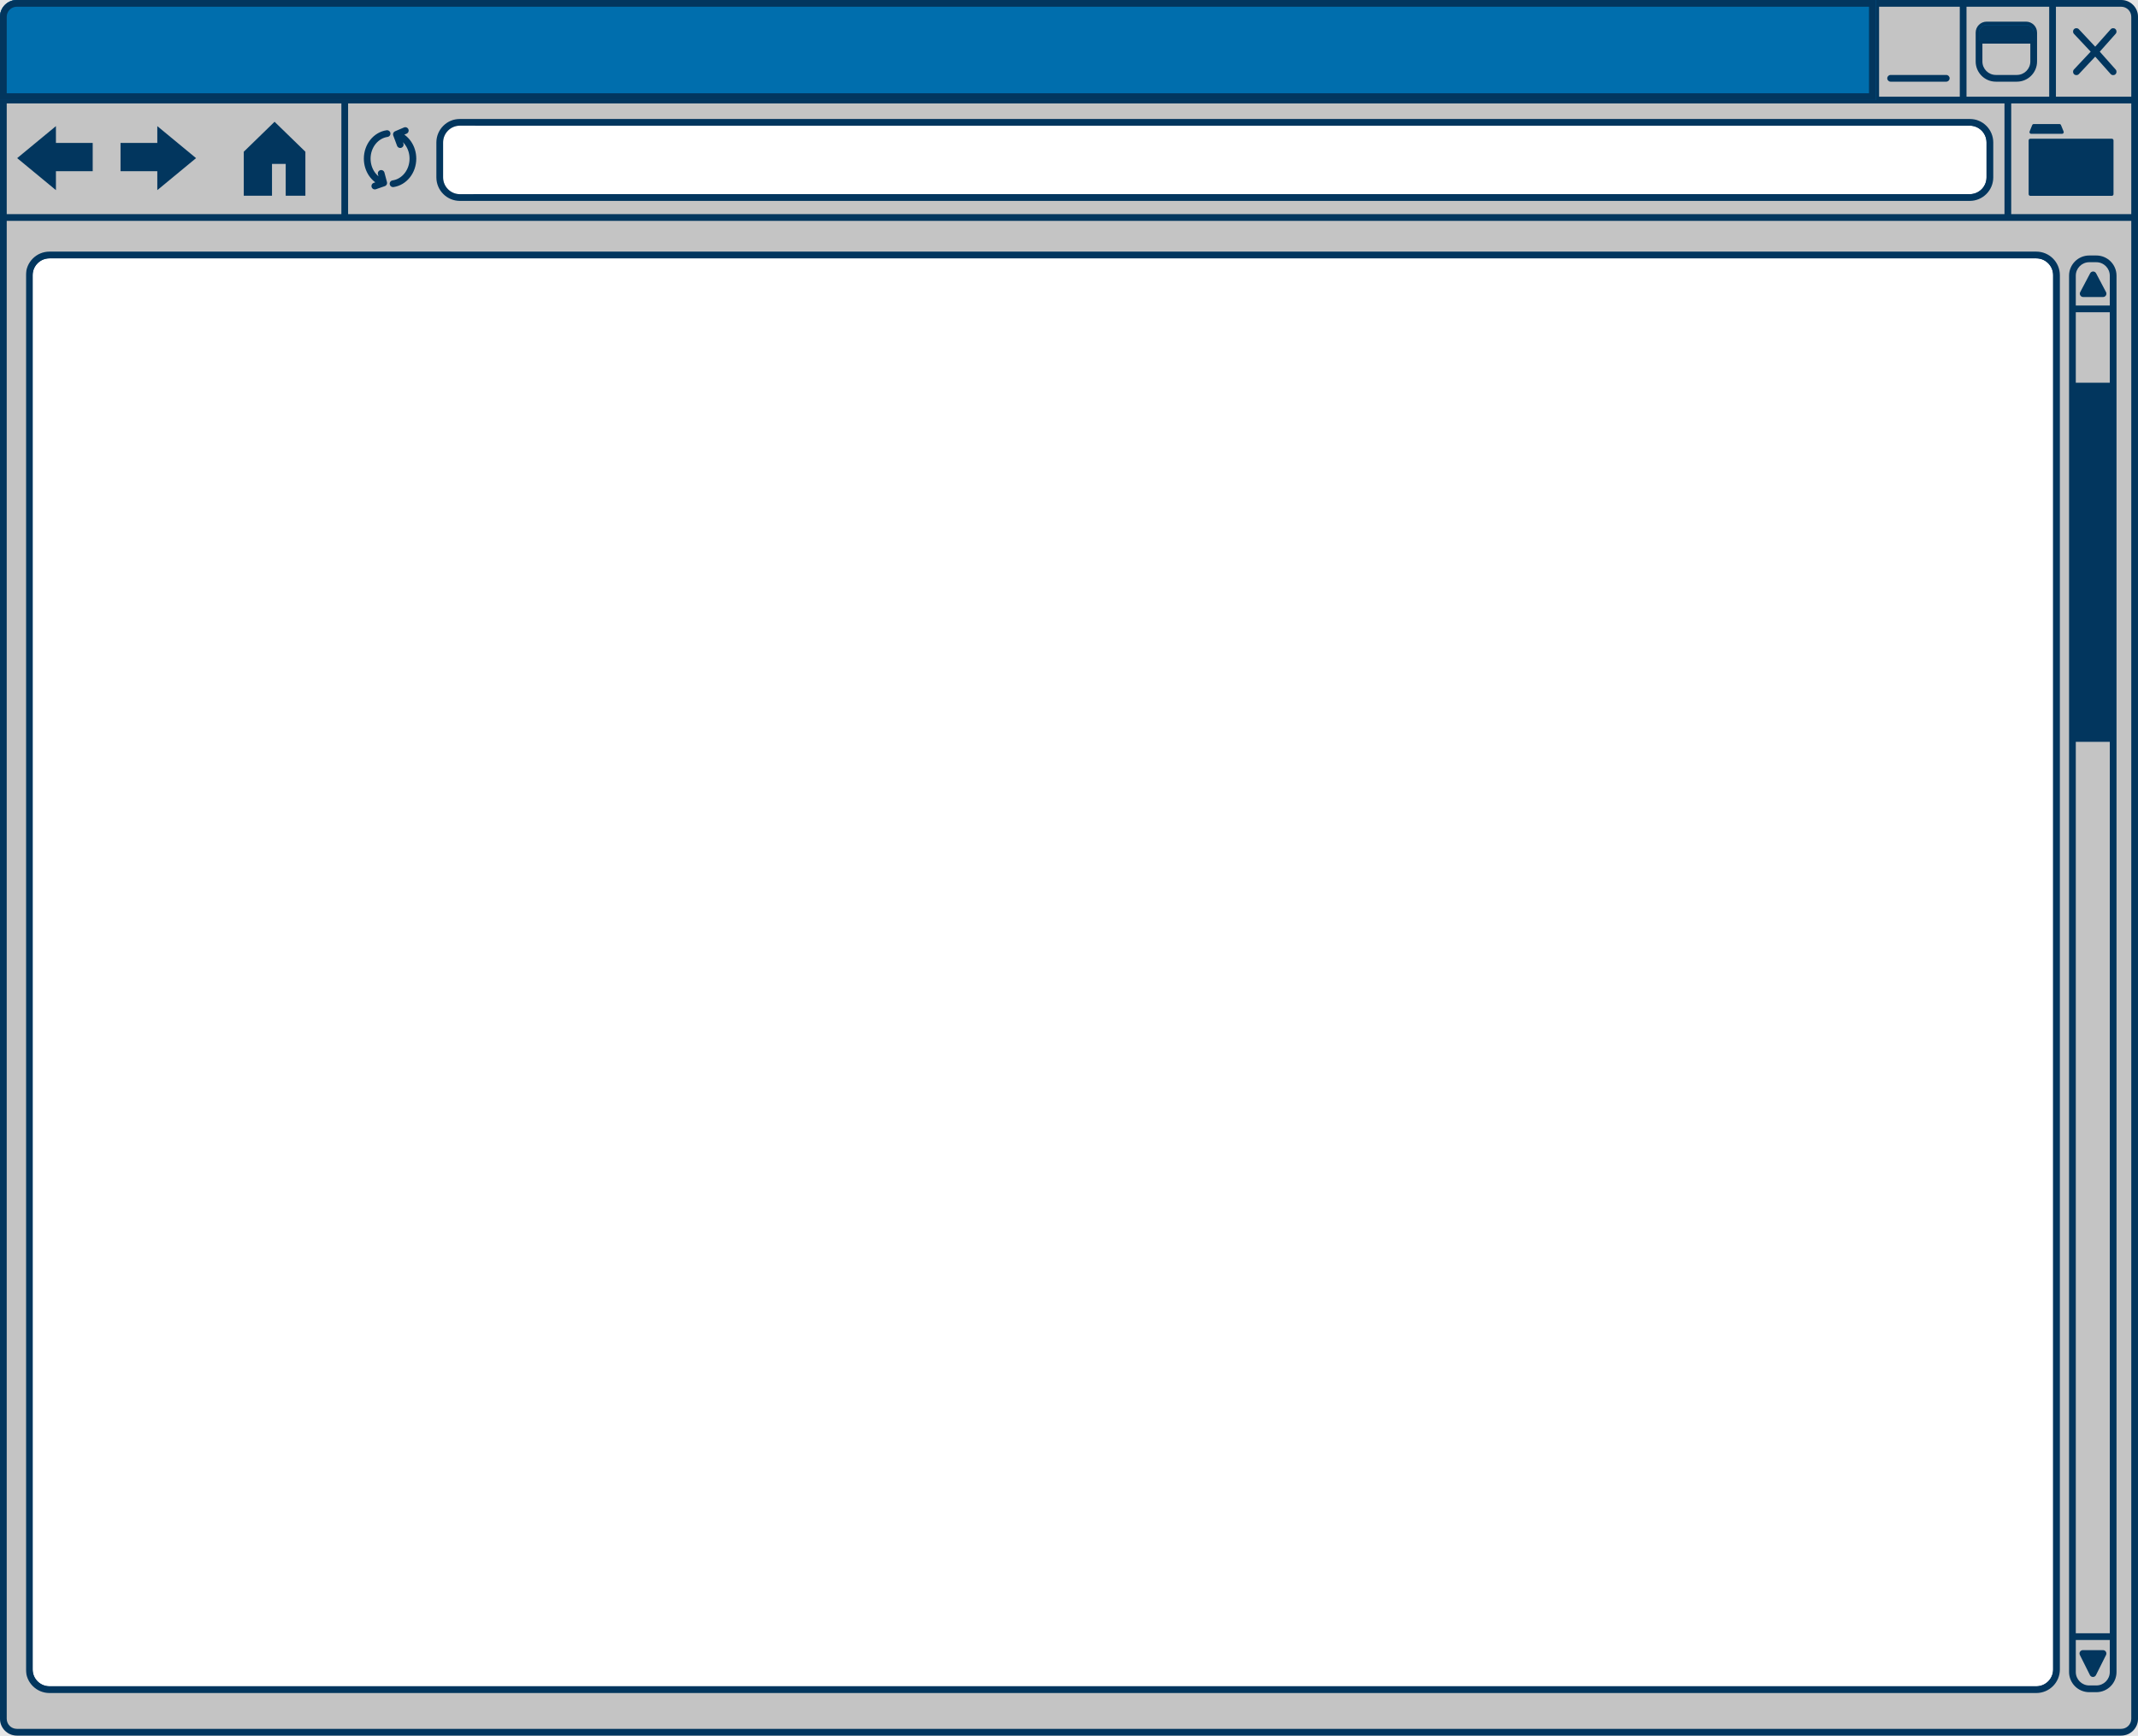
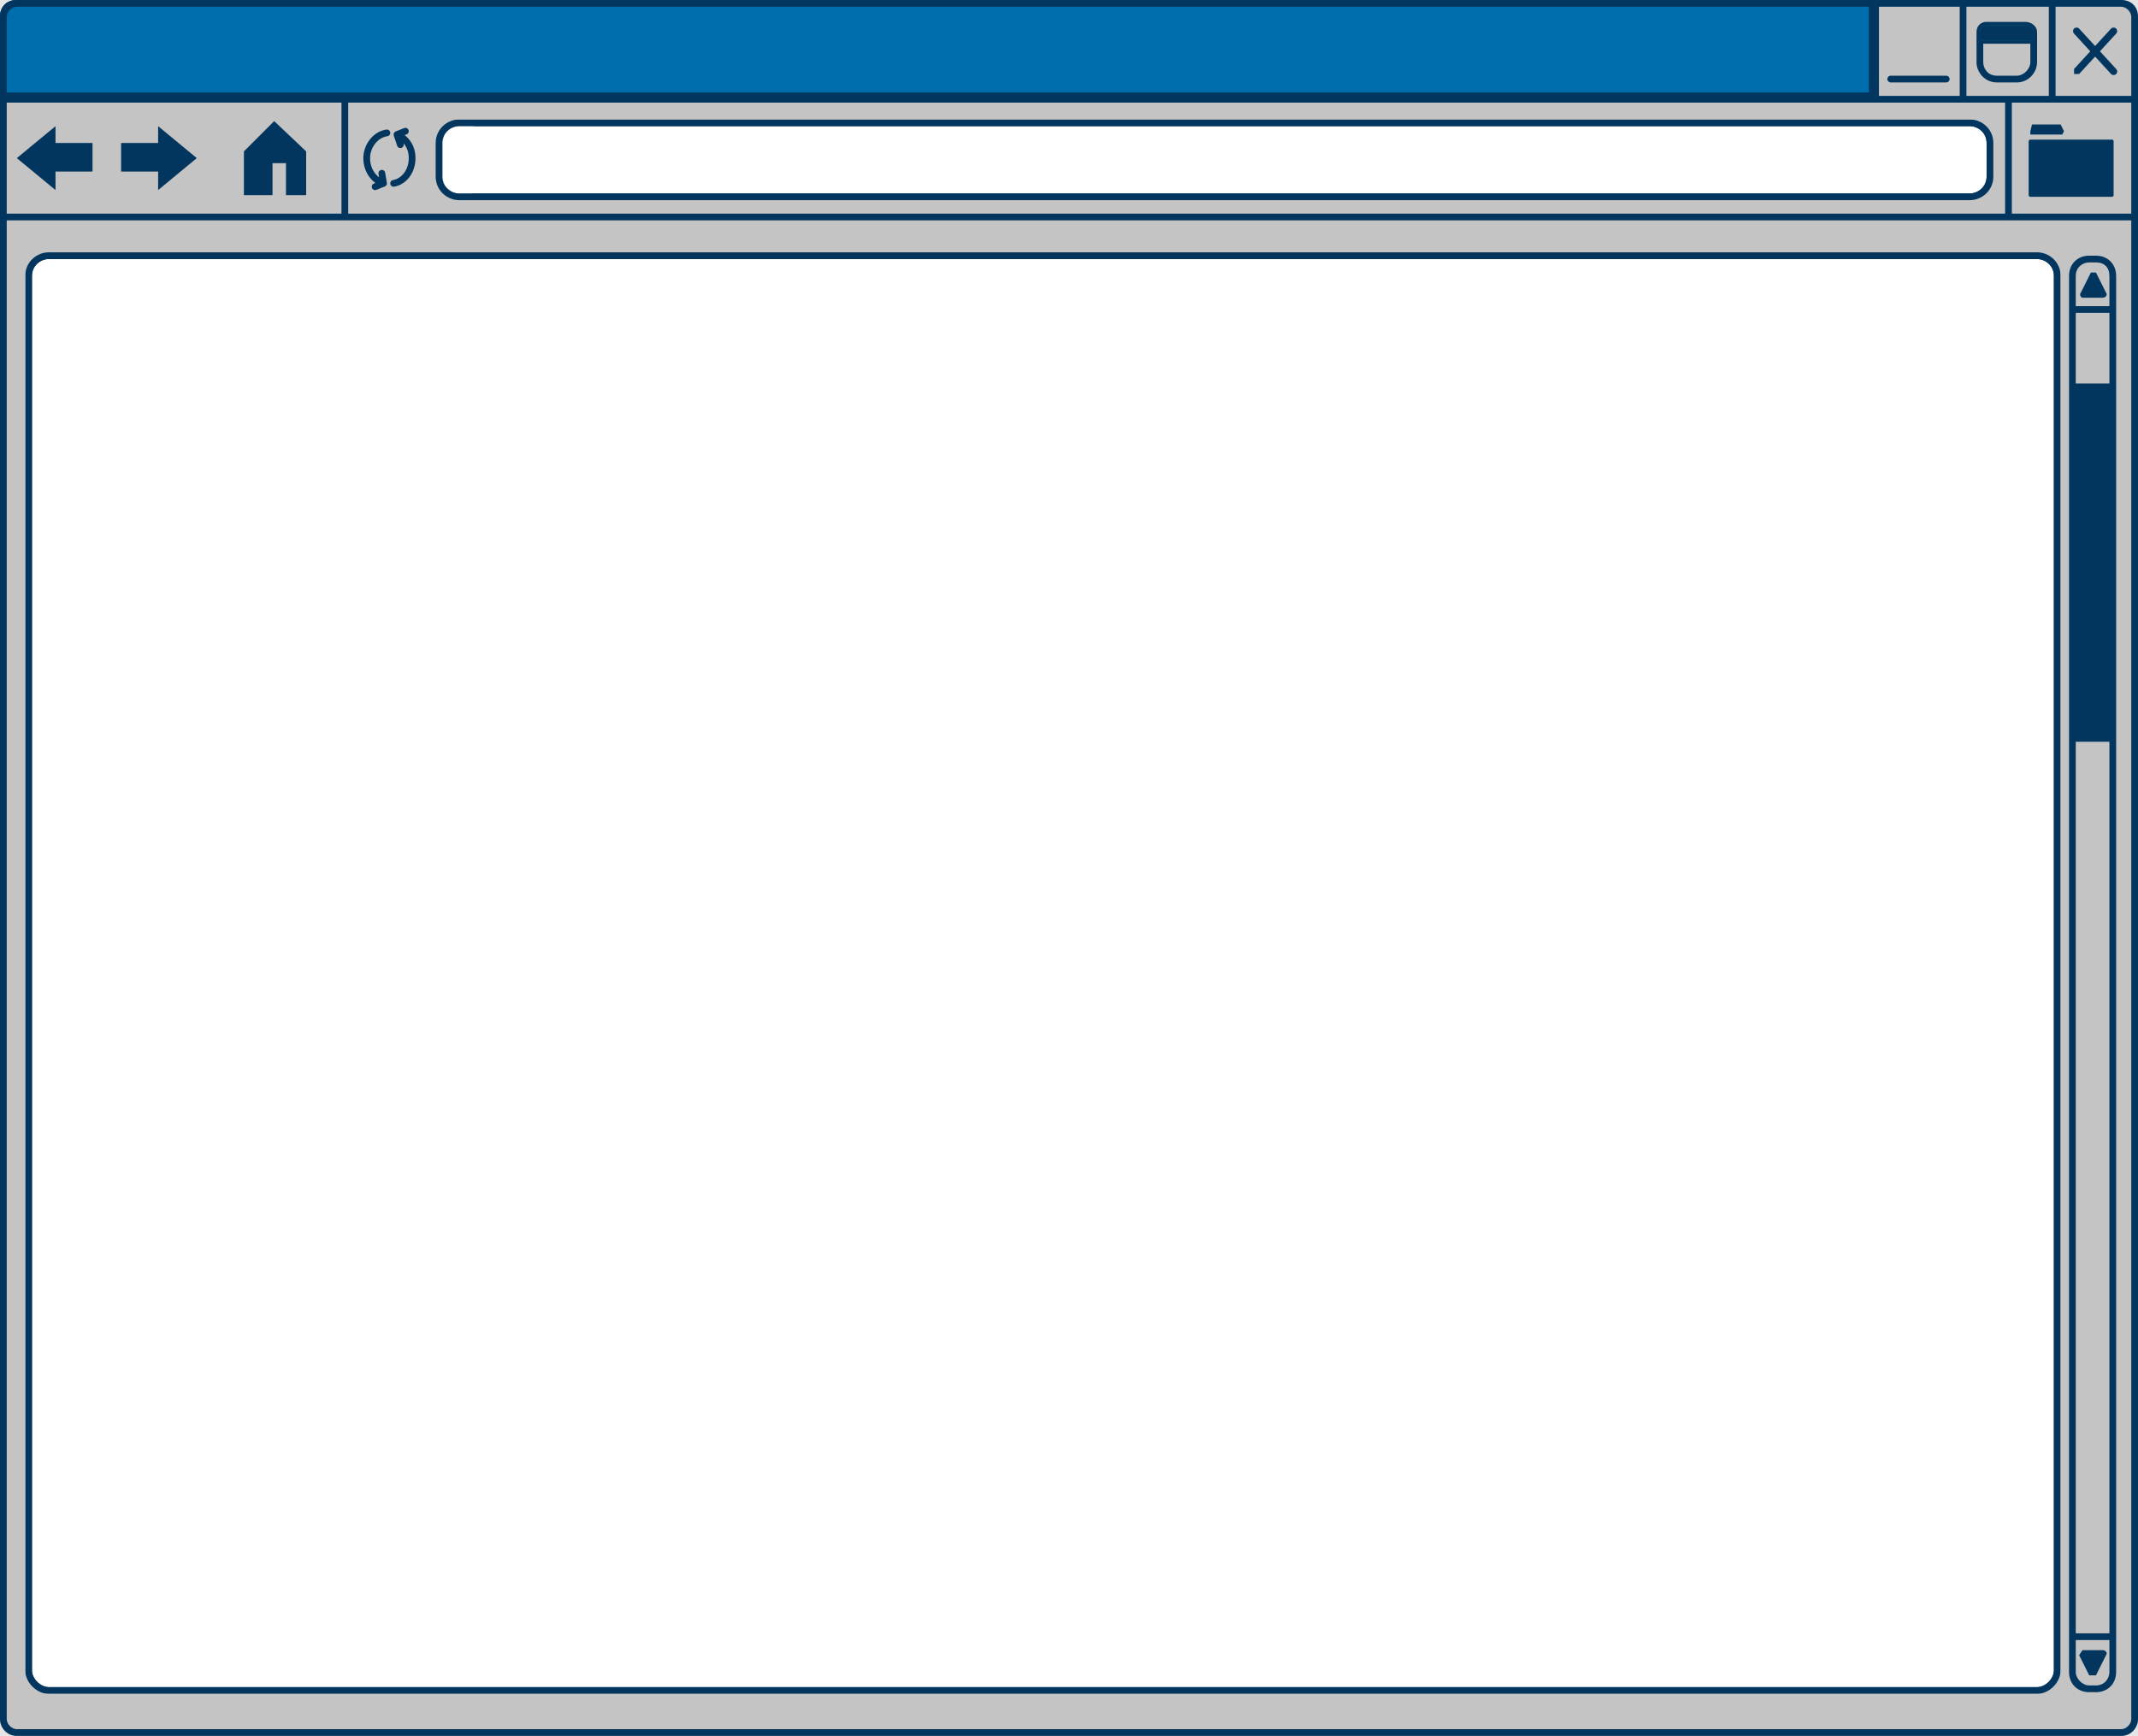
- <svg xmlns="http://www.w3.org/2000/svg" width="1271" height="1032" viewBox="0 0 1271 1032" fill="none">
-   <rect width="1271" height="1032" fill="#E5E5E5" />
-   <mask id="path-1-inside-1_0_1" fill="white">
-     <path d="M0 10C0 4.477 4.477 0 10 0H1115.08H1167.05H1220.21H1261C1266.52 0 1271 4.477 1271 10V59.485V129.316V1021.8C1271 1027.33 1266.52 1031.8 1261 1031.8H635.5H317.75H10C4.477 1031.8 0 1027.33 0 1021.8V129.316V59.485V10Z" />
+ <svg xmlns="http://www.w3.org/2000/svg" width="1271" height="1032" fill="none">
+   <path fill="#E5E5E5" d="M0 0h1271v1032H0z" />
+   <mask id="a" fill="#fff">
+     <path d="M0 10C0 4 4 0 10 0h1251c6 0 10 4 10 10v1012c0 5-4 10-10 10H10c-6 0-10-5-10-10V10Z" />
  </mask>
-   <path d="M0 10C0 4.477 4.477 0 10 0H1115.08H1167.05H1220.21H1261C1266.52 0 1271 4.477 1271 10V59.485V129.316V1021.8C1271 1027.33 1266.52 1031.8 1261 1031.8H635.5H317.75H10C4.477 1031.8 0 1027.33 0 1021.8V129.316V59.485V10Z" fill="#C4C4C4" />
-   <path d="M0 57.485C-1.105 57.485 -2 58.381 -2 59.485C-2 60.59 -1.105 61.485 0 61.485V57.485ZM1271 61.485C1272.1 61.485 1273 60.59 1273 59.485C1273 58.381 1272.1 57.485 1271 57.485V61.485ZM1222.21 0C1222.21 -1.105 1221.31 -2 1220.21 -2C1219.1 -2 1218.21 -1.105 1218.21 0H1222.21ZM1169.05 0C1169.05 -1.105 1168.16 -2 1167.05 -2C1165.95 -2 1165.05 -1.105 1165.05 0H1169.05ZM1117.08 0C1117.08 -1.105 1116.18 -2 1115.08 -2C1113.97 -2 1113.08 -1.105 1113.08 0H1117.08ZM0 127.316C-1.105 127.316 -2 128.212 -2 129.316C-2 130.421 -1.105 131.316 0 131.316V127.316ZM1271 131.316C1272.1 131.316 1273 130.421 1273 129.316C1273 128.212 1272.1 127.316 1271 127.316V131.316ZM1123.94 44.554C1122.83 44.554 1121.94 45.449 1121.94 46.554C1121.94 47.658 1122.83 48.554 1123.94 48.554V44.554ZM1157.01 48.554C1158.12 48.554 1159.01 47.658 1159.01 46.554C1159.01 45.449 1158.12 44.554 1157.01 44.554V48.554ZM1235.84 17.383C1235.08 16.577 1233.82 16.537 1233.01 17.292C1232.21 18.048 1232.17 19.314 1232.92 20.119L1235.84 17.383ZM1254.74 44.003C1255.47 44.829 1256.74 44.903 1257.56 44.169C1258.39 43.435 1258.46 42.171 1257.73 41.346L1254.74 44.003ZM1257.73 20.079C1258.46 19.254 1258.39 17.99 1257.56 17.256C1256.74 16.522 1255.47 16.597 1254.74 17.422L1257.73 20.079ZM1232.92 41.306C1232.17 42.111 1232.21 43.377 1233.01 44.133C1233.82 44.889 1235.08 44.848 1235.84 44.043L1232.92 41.306ZM1220.21 61.485H1271V57.485H1220.21V61.485ZM1222.21 59.485V0H1218.21V59.485H1222.21ZM1165.05 0V59.485H1169.05V0H1165.05ZM1115.08 61.485H1167.05V57.485H1115.08V61.485ZM1117.08 59.485V0H1113.08V59.485H1117.08ZM276.179 85.003V105.738H280.179V85.003H276.179ZM288.179 117.738H1170.64V113.738H288.179V117.738ZM1182.64 105.738V85.003H1178.64V105.738H1182.64ZM1170.64 73.003H288.179V77.003H1170.64V73.003ZM1167.05 61.485H1193.63V57.485H1167.05V61.485ZM1193.63 61.485H1220.21V57.485H1193.63V61.485ZM1193.63 131.316H1271V127.316H1193.63V131.316ZM1191.63 59.485V129.316H1195.63V59.485H1191.63ZM0 61.485H204.943V57.485H0V61.485ZM204.943 61.485H1115.08V57.485H204.943V61.485ZM0 131.316H204.943V127.316H0V131.316ZM204.943 131.316H1193.63V127.316H204.943V131.316ZM202.943 59.485V129.316H206.943V59.485H202.943ZM29.49 155.886H1210.21V151.886H29.49V155.886ZM1218.21 163.886V994H1222.21V163.886H1218.21ZM1210.21 1002H29.49V1006H1210.21V1002ZM21.49 994V163.886H17.49V994H21.49ZM1242.02 1006H1246.23V1002H1242.02V1006ZM1246.23 151.886H1242.02V155.886H1246.23V151.886ZM1258.23 439.028V229.536H1254.23V439.028H1258.23ZM1230.02 229.536V439.028H1234.02V229.536H1230.02ZM1123.94 48.554H1157.01V44.554H1123.94V48.554ZM1232.92 20.119L1244.15 32.081L1247.06 29.344L1235.84 17.383L1232.92 20.119ZM1244.11 32.041L1254.74 44.003L1257.73 41.346L1247.1 29.384L1244.11 32.041ZM1247.1 32.041L1257.73 20.079L1254.74 17.422L1244.11 29.384L1247.1 32.041ZM1186.5 48.554H1198.99V44.554H1186.5V48.554ZM1204.46 12.871H1181.03V16.871H1204.46V12.871ZM1174.5 23.924V36.554H1178.5V23.924H1174.5ZM1210.99 36.554V23.924H1206.99V36.554H1210.99ZM1176.5 25.924H1208.99V21.924H1176.5V25.924ZM1210.99 23.924V19.397H1206.99V23.924H1210.99ZM1174.5 19.397V23.924H1178.5V19.397H1174.5ZM1208.99 17.397H1176.5V21.397H1208.99V17.397ZM1244.15 29.344L1232.92 41.306L1235.84 44.043L1247.06 32.081L1244.15 29.344ZM1230.02 163.886V183.629H1234.02V163.886H1230.02ZM1230.02 183.629V229.536H1234.02V183.629H1230.02ZM1258.23 229.536V183.629H1254.23V229.536H1258.23ZM1258.23 183.629V163.886H1254.23V183.629H1258.23ZM1232.02 185.629H1256.23V181.629H1232.02V185.629ZM1230.02 439.028V972.964H1234.02V439.028H1230.02ZM1230.02 972.964V994H1234.02V972.964H1230.02ZM1258.23 994V972.964H1254.23V994H1258.23ZM1258.23 972.964V439.028H1254.23V972.964H1258.23ZM1232.02 974.964H1256.23V970.964H1232.02V974.964ZM1242.13 229.536V439.028H1246.13V229.536H1242.13ZM1252.18 439.028V229.536H1248.18V439.028H1252.18ZM1236.07 229.536V439.028H1240.07V229.536H1236.07ZM1232.02 441.028H1235.05V437.028H1232.02V441.028ZM1235.05 441.028H1238.07V437.028H1235.05V441.028ZM1238.07 227.536H1235.05V231.536H1238.07V227.536ZM1235.05 227.536H1232.02V231.536H1235.05V227.536ZM1237.05 439.028V229.536H1233.05V439.028H1237.05ZM1244.13 227.536H1241.1V231.536H1244.13V227.536ZM1241.1 227.536H1238.07V231.536H1241.1V227.536ZM1238.07 441.028H1241.1V437.028H1238.07V441.028ZM1241.1 441.028H1244.13V437.028H1241.1V441.028ZM1239.1 229.536V439.028H1243.1V229.536H1239.1ZM1244.13 441.028H1247.15V437.028H1244.13V441.028ZM1247.15 441.028H1250.18V437.028H1247.15V441.028ZM1250.18 227.536H1247.15V231.536H1250.18V227.536ZM1247.15 227.536H1244.13V231.536H1247.15V227.536ZM1249.15 439.028V229.536H1245.15V439.028H1249.15ZM1256.23 227.536H1253.21V231.536H1256.23V227.536ZM1253.21 227.536H1250.18V231.536H1253.21V227.536ZM1250.18 441.028H1253.21V437.028H1250.18V441.028ZM1253.21 441.028H1256.23V437.028H1253.21V441.028ZM1251.21 229.536V439.028H1255.21V229.536H1251.21ZM1204.46 16.871C1205.85 16.871 1206.99 18.002 1206.99 19.397H1210.99C1210.99 15.793 1208.06 12.871 1204.46 12.871V16.871ZM1198.99 48.554C1205.61 48.554 1210.99 43.181 1210.99 36.554H1206.99C1206.99 40.972 1203.4 44.554 1198.99 44.554V48.554ZM1186.5 44.554C1182.08 44.554 1178.5 40.972 1178.5 36.554H1174.5C1174.5 43.181 1179.87 48.554 1186.5 48.554V44.554ZM1181.03 12.871C1177.42 12.871 1174.5 15.793 1174.5 19.397H1178.5C1178.5 18.002 1179.63 16.871 1181.03 16.871V12.871ZM1246.23 155.886C1250.65 155.886 1254.23 159.468 1254.23 163.886H1258.23C1258.23 157.259 1252.86 151.886 1246.23 151.886V155.886ZM1246.23 1006C1252.86 1006 1258.23 1000.63 1258.23 994H1254.23C1254.23 998.418 1250.65 1002 1246.23 1002V1006ZM1242.02 1002C1237.6 1002 1234.02 998.418 1234.02 994H1230.02C1230.02 1000.63 1235.39 1006 1242.02 1006V1002ZM1182.64 85.003C1182.64 78.376 1177.26 73.003 1170.64 73.003V77.003C1175.05 77.003 1178.64 80.585 1178.64 85.003H1182.64ZM1170.64 117.738C1177.26 117.738 1182.64 112.365 1182.64 105.738H1178.64C1178.64 110.156 1175.05 113.738 1170.64 113.738V117.738ZM276.179 105.738C276.179 112.365 281.551 117.738 288.179 117.738V113.738C283.761 113.738 280.179 110.156 280.179 105.738H276.179ZM280.179 85.003C280.179 80.585 283.761 77.003 288.179 77.003V73.003C281.551 73.003 276.179 78.376 276.179 85.003H280.179ZM1242.02 151.886C1235.39 151.886 1230.02 157.259 1230.02 163.886H1234.02C1234.02 159.468 1237.6 155.886 1242.02 155.886V151.886ZM1218.21 994C1218.21 998.418 1214.63 1002 1210.21 1002V1006C1216.83 1006 1222.21 1000.63 1222.21 994H1218.21ZM29.49 1002C25.072 1002 21.49 998.418 21.49 994H17.49C17.49 1000.63 22.863 1006 29.49 1006V1002ZM1210.21 155.886C1214.63 155.886 1218.21 159.468 1218.21 163.886H1222.21C1222.21 157.259 1216.83 151.886 1210.21 151.886V155.886ZM29.49 151.886C22.863 151.886 17.49 157.259 17.49 163.886H21.49C21.49 159.468 25.072 155.886 29.49 155.886V151.886ZM4 59.485V10H-4V59.485H4ZM1267 10V59.485H1275V10H1267ZM1220.21 4H1261V-4H1220.21V4ZM1167.05 4H1220.21V-4H1167.05V4ZM10 4H1115.08V-4H10V4ZM1115.08 4H1167.05V-4H1115.08V4ZM4 1021.8V129.316H-4V1021.8H4ZM4 129.316V59.485H-4V129.316H4ZM1267 59.485V129.316H1275V59.485H1267ZM1267 129.316V1021.8H1275V129.316H1267ZM1261 1027.8H635.5V1035.8H1261V1027.8ZM635.5 1027.8H317.75V1035.8H635.5V1027.8ZM317.75 1027.8H10V1035.8H317.75V1027.8ZM-4 1021.8C-4 1029.53 2.268 1035.8 10 1035.8V1027.8C6.686 1027.8 4 1025.12 4 1021.8H-4ZM1275 10C1275 2.268 1268.73 -4 1261 -4V4C1264.31 4 1267 6.686 1267 10H1275ZM1267 1021.8C1267 1025.12 1264.31 1027.8 1261 1027.8V1035.8C1268.73 1035.8 1275 1029.53 1275 1021.8H1267ZM4 10C4 6.686 6.686 4 10 4V-4C2.268 -4 -4 2.268 -4 10H4Z" fill="#02365E" mask="url(#path-1-inside-1_0_1)" />
-   <path d="M1242.55 162.469C1243.3 161.047 1245.34 161.047 1246.09 162.469L1251.99 173.648C1252.69 174.98 1251.72 176.582 1250.22 176.582H1238.42C1236.91 176.582 1235.95 174.98 1236.65 173.648L1242.55 162.469Z" fill="#02365E" />
-   <path d="M1242.43 995.857C1243.17 997.331 1245.27 997.331 1246.01 995.857L1251.99 983.894C1252.65 982.565 1251.69 981 1250.2 981H1238.24C1236.75 981 1235.78 982.565 1236.45 983.894L1242.43 995.857Z" fill="#02365E" />
-   <path d="M235.658 79.876C241.324 81.686 245.468 87.468 245.468 94.321C245.468 101.959 240.321 108.266 233.657 109.227M235.658 79.876L237.922 85.97M235.658 79.876L240.94 77.618M228.112 108.766C222.446 106.956 218.302 101.174 218.302 94.321C218.302 86.683 223.449 80.376 230.113 79.415M228.112 108.766L226.603 103.09M228.112 108.766L222.829 110.606" stroke="#02365E" stroke-width="4" stroke-linecap="round" stroke-linejoin="round" />
-   <mask id="path-6-inside-2_0_1" fill="white">
-     <path d="M0 10V59.464H204.943H1115.08V0H10C4.477 0 0 4.477 0 10Z" />
-     <path d="M1181.03 14.866H1204.46C1206.96 14.866 1208.99 16.892 1208.99 19.391V23.915H1176.5V19.391C1176.5 16.892 1178.53 14.866 1181.03 14.866Z" />
+   <path fill="#C4C4C4" d="M0 10C0 4 4 0 10 0h1251c6 0 10 4 10 10v1012c0 5-4 10-10 10H10c-6 0-10-5-10-10V10Z" />
+   <path fill="#02365E" d="M0 57a2 2 0 0 0 0 4v-4Zm1271 4a2 2 0 0 0 0-4v4Zm-49-61a2 2 0 0 0-4 0h4Zm-53 0a2 2 0 1 0-4 0h4Zm-52 0a2 2 0 0 0-4 0h4ZM0 127a2 2 0 0 0 0 4v-4Zm1271 4a2 2 0 0 0 0-4v4Zm-147-86a2 2 0 1 0 0 4v-4Zm33 4a2 2 0 1 0 0-4v4Zm79-32a2 2 0 0 0-3 3l3-3Zm19 27a2 2 0 1 0 3-3l-3 3Zm3-24a2 2 0 0 0-3-3l3 3Zm-25 21v3h3l-3-3Zm-13 20h51v-4h-51v4Zm2-2V0h-4v59h4Zm-57-59v59h4V0h-4Zm-50 61h52v-4h-52v4Zm2-2V0h-4v59h4ZM276 85v21h4V85h-4Zm12 33h883v-4H288v4Zm895-12V85h-4v21h4Zm-12-33H288v4h883v-4Zm-4-12h27v-4h-27v4Zm27 0h26v-4h-26v4Zm0 70h77v-4h-77v4Zm-2-72v70h4V59h-4ZM0 61h205v-4H0v4Zm205 0h910v-4H205v4ZM0 131h205v-4H0v4Zm205 0h989v-4H205v4Zm-2-72v70h4V59h-4ZM29 156h1181v-4H29v4Zm1189 8v830h4V164h-4Zm-8 838H29v4h1181v-4ZM21 994V164h-4v830h4Zm1221 12h4v-4h-4v4Zm4-854h-4v4h4v-4Zm12 287V230h-4v209h4Zm-28-209v209h4V230h-4ZM1124 49h33v-4h-33v4Zm109-29 11 12 3-3-11-12-3 3Zm11 12 11 12 3-3-11-12-3 3Zm3 0 11-12-3-3-11 12 3 3Zm-60 17h12v-4h-12v4Zm17-36h-23v4h23v-4Zm-29 11v13h4V24h-4Zm36 13V24h-4v13h4Zm-34-11h32v-4h-32v4Zm34-2v-5h-4v5h4Zm-36-5v5h4v-5h-4Zm34-2h-32v4h32v-4Zm35 12-11 12 3 3 11-12-3-3Zm-14 135v20h4v-20h-4Zm0 20v46h4v-46h-4Zm28 46v-46h-4v46h4Zm0-46v-20h-4v20h4Zm-26 2h24v-4h-24v4Zm-2 253v534h4V439h-4Zm0 534v21h4v-21h-4Zm28 21v-21h-4v21h4Zm0-21V439h-4v534h4Zm-26 2h24v-4h-24v4Zm10-745v209h4V230h-4Zm10 209V230h-4v209h4Zm-16-209v209h4V230h-4Zm-4 211h3v-4h-3v4Zm3 0h3v-4h-3v4Zm3-213h-3v4h3v-4Zm-3 0h-3v4h3v-4Zm2 211V230h-4v209h4Zm7-211h-3v4h3v-4Zm-3 0h-3v4h3v-4Zm-3 213h3v-4h-3v4Zm3 0h3v-4h-3v4Zm-2-211v209h4V230h-4Zm5 211h3v-4h-3v4Zm3 0h3v-4h-3v4Zm3-213h-3v4h3v-4Zm-3 0h-3v4h3v-4Zm2 211V230h-4v209h4Zm7-211h-3v4h3v-4Zm-3 0h-3v4h3v-4Zm-3 213h3v-4h-3v4Zm3 0h3v-4h-3v4Zm-2-211v209h4V230h-4Zm-47-213c2 0 3 1 3 2h4c0-3-3-6-7-6v4Zm-5 32c7 0 12-6 12-12h-4c0 4-4 8-8 8v4Zm-12-4c-5 0-8-4-8-8h-4c0 6 5 12 12 12v-4Zm-6-32c-4 0-6 3-6 6h4l2-2v-4Zm65 143c5 0 8 3 8 8h4c0-7-5-12-12-12v4Zm0 850c7 0 12-5 12-12h-4c0 4-3 8-8 8v4Zm-4-4c-4 0-8-4-8-8h-4c0 7 5 12 12 12v-4Zm-59-917c0-7-6-12-12-12v4c4 0 8 4 8 8h4Zm-12 33c6 0 12-6 12-12h-4c0 4-4 8-8 8v4Zm-895-12c0 6 6 12 12 12v-4c-4 0-8-4-8-8h-4Zm4-21c0-4 4-8 8-8v-4c-6 0-12 5-12 12h4Zm962 67c-7 0-12 5-12 12h4c0-5 4-8 8-8v-4Zm-24 842c0 4-3 8-8 8v4c7 0 12-5 12-12h-4Zm-1189 8c-4 0-8-4-8-8h-4c0 7 6 12 12 12v-4Zm1181-846c5 0 8 3 8 8h4c0-7-5-12-12-12v4ZM29 152c-6 0-12 5-12 12h4c0-5 4-8 8-8v-4ZM4 59V10h-8v49h8Zm1263-49v49h8V10h-8Zm-47-6h41v-8h-41v8Zm-53 0h53v-8h-53v8ZM10 4h1105v-8H10v8Zm1105 0h52v-8h-52v8ZM4 1022V129h-8v893h8Zm0-893V59h-8v70h8Zm1263-70v70h8V59h-8Zm0 70v893h8V129h-8Zm-6 899H636v8h625v-8Zm-625 0H318v8h318v-8Zm-318 0H10v8h308v-8Zm-322-6c0 8 6 14 14 14v-8c-3 0-6-3-6-6h-8ZM1275 10c0-8-6-14-14-14v8c3 0 6 3 6 6h8Zm-8 1012c0 3-3 6-6 6v8c8 0 14-6 14-14h-8ZM4 10c0-3 3-6 6-6v-8C2-4-4 2-4 10h8Z" mask="url(#a)" />
+   <path fill="#02365E" d="M1243 162h3l6 12c1 1 0 3-2 3h-12c-1 0-2-2-1-3l6-12Zm-1 834h4l6-12c1-1 0-3-2-3h-12l-2 3 6 12Z" />
+   <path stroke="#02365E" stroke-linecap="round" stroke-linejoin="round" stroke-width="4" d="M236 80c5 2 9 7 9 14 0 8-5 14-11 15m2-29 2 6m-2-6 5-2m-13 31c-6-2-10-8-10-15s5-14 12-15m-2 30-1-6m1 6-5 2" />
+   <mask id="b" fill="#fff">
+     <path d="M0 10v49h1115V0H10C4 0 0 4 0 10Zm1181 5h23c3 0 5 2 5 4v5h-32v-5c0-2 2-4 4-4Z" />
  </mask>
-   <path d="M0 10V59.464H204.943H1115.08V0H10C4.477 0 0 4.477 0 10Z" fill="#006EAD" />
-   <path d="M1181.03 14.866H1204.46C1206.96 14.866 1208.99 16.892 1208.99 19.391V23.915H1176.5V19.391C1176.5 16.892 1178.53 14.866 1181.03 14.866Z" fill="#006EAD" />
-   <path d="M1269 10V59.464H1273V10H1269ZM1220.21 2H1261V-2H1220.21V2ZM1167.05 2H1220.21V-2H1167.05V2ZM1115.08 61.464H1167.05V57.464H1115.08V61.464ZM1115.08 2H1167.05V-2H1115.08V2ZM2 894.551V129.27H-2V894.551H2ZM2 129.27V59.464H-2V129.27H2ZM1269 59.464V129.27H1273V59.464H1269ZM1167.05 61.464H1193.63V57.464H1167.05V61.464ZM1193.63 61.464H1220.21V57.464H1193.63V61.464ZM1123.94 48.537H1157.01V44.537H1123.94V48.537ZM1230.5 16.168L1244.09 32.004L1247.12 29.399L1233.54 13.564L1230.5 16.168ZM1244.09 32.004L1257.67 47.84L1260.71 45.235L1247.12 29.399L1244.09 32.004ZM1247.12 32.004L1260.71 16.168L1257.67 13.564L1244.09 29.399L1247.12 32.004ZM1244.09 29.399L1230.5 45.235L1233.54 47.84L1247.12 32.004L1244.09 29.399ZM1174.5 23.915V46.537H1178.5V23.915H1174.5ZM1210.99 46.537V23.915H1206.99V46.537H1210.99ZM1208.99 17.391H1176.5V21.391H1208.99V17.391ZM1273 10C1273 3.373 1267.63 -2 1261 -2V2C1265.42 2 1269 5.582 1269 10H1273ZM0 59.464H-4V63.464H0V59.464ZM1115.08 59.464V63.464H1119.08V59.464H1115.08ZM1115.08 0H1119.08V-4H1115.08V0ZM1176.5 23.915H1172.5V27.915H1176.5V23.915ZM1208.99 23.915V27.915H1212.99V23.915H1208.99ZM4 59.464V10H-4V59.464H4ZM10 4H1115.08V-4H10V4ZM1119.08 59.464V0H1111.08V59.464H1119.08ZM0 63.464H204.943V55.464H0V63.464ZM204.943 63.464H1115.08V55.464H204.943V63.464ZM1204.46 10.866H1181.03V18.866H1204.46V10.866ZM1176.5 27.915H1208.99V19.915H1176.5V27.915ZM1212.99 23.915V19.391H1204.99V23.915H1212.99ZM1172.5 19.391V23.915H1180.5V19.391H1172.5ZM1181.03 10.866C1176.32 10.866 1172.5 14.683 1172.5 19.391H1180.5C1180.5 19.101 1180.74 18.866 1181.03 18.866V10.866ZM1204.46 18.866C1204.75 18.866 1204.99 19.101 1204.99 19.391H1212.99C1212.99 14.682 1209.17 10.866 1204.46 10.866V18.866ZM4 10C4 6.686 6.686 4 10 4V-4C2.268 -4 -4 2.268 -4 10H4Z" fill="#02365E" mask="url(#path-6-inside-2_0_1)" />
-   <mask id="path-8-outside-3_0_1" maskUnits="userSpaceOnUse" x="15.404" y="70.707" width="1210" height="936" fill="black">
-     <rect fill="white" x="15.404" y="70.707" width="1210" height="936" />
-     <path d="M263.414 105.44V84.707C263.414 79.185 267.891 74.707 273.414 74.707H1170.96C1176.49 74.707 1180.96 79.185 1180.96 84.707V105.44C1180.96 110.963 1176.49 115.44 1170.96 115.44H273.414C267.891 115.44 263.414 110.963 263.414 105.44Z" />
-     <path d="M1210.55 153.586H29.404C23.881 153.586 19.404 158.064 19.404 163.587L19.405 992.5C19.405 998.023 23.882 1002.5 29.405 1002.5H619.977H1210.55C1216.07 1002.5 1220.55 998.023 1220.55 992.5L1220.55 163.586C1220.55 158.064 1216.07 153.586 1210.55 153.586Z" />
+   <path fill="#006EAD" d="M0 10v49h1115V0H10C4 0 0 4 0 10Zm1181 5h23c3 0 5 2 5 4v5h-32v-5c0-2 2-4 4-4Z" />
+   <path fill="#02365E" d="M1269 10v49h4V10h-4Zm-49-8h41v-4h-41v4Zm-53 0h53v-4h-53v4Zm-52 59h52v-4h-52v4Zm0-59h52v-4h-52v4ZM2 895V129h-4v766h4Zm0-766V59h-4v70h4Zm1267-70v70h4V59h-4Zm-102 2h27v-4h-27v4Zm27 0h26v-4h-26v4Zm-70-12h33v-4h-33v4Zm107-33 13 16 3-3-13-15-3 2Zm13 16 14 16 3-3-14-16-3 3Zm3 0 14-16-3-2-14 15 3 3Zm-3-3-13 16 3 3 13-16-3-3Zm-69-5v23h4V24h-4Zm36 23V24h-4v23h4Zm-2-30h-32v4h32v-4Zm64-7c0-7-5-12-12-12v4c4 0 8 4 8 8h4ZM0 59h-4v4h4v-4Zm1115 0v4h4v-4h-4Zm0-59h4v-4h-4v4Zm62 24h-4v4h4v-4Zm32 0v4h4v-4h-4ZM4 59V10h-8v49h8Zm6-55h1105v-8H10v8Zm1109 55V0h-8v59h8ZM0 63h205v-8H0v8Zm205 0h910v-8H205v8Zm999-52h-23v8h23v-8Zm-27 17h32v-8h-32v8Zm36-4v-5h-8v5h8Zm-40-5v5h8v-5h-8Zm8-8c-5 0-8 4-8 8h8v-8Zm23 8h9c0-4-4-8-9-8v8ZM4 10c0-3 3-6 6-6v-8C2-4-4 2-4 10h8Z" mask="url(#b)" />
+   <mask id="c" width="1210" height="936" x="15" y="71" fill="#000" maskUnits="userSpaceOnUse">
+     <path fill="#fff" d="M15 71h1210v936H15z" />
+     <path d="M263 105V85c0-6 5-10 10-10h898c5 0 10 4 10 10v20c0 6-5 10-10 10H273c-5 0-10-4-10-10Zm948 49H29c-5 0-10 4-10 10v829c0 5 5 10 10 10h1182c5 0 10-5 10-10V164c0-6-5-10-10-10Z" />
  </mask>
-   <path d="M263.414 105.44V84.707C263.414 79.185 267.891 74.707 273.414 74.707H1170.96C1176.49 74.707 1180.96 79.185 1180.96 84.707V105.44C1180.96 110.963 1176.49 115.44 1170.96 115.44H273.414C267.891 115.44 263.414 110.963 263.414 105.44Z" fill="white" />
-   <path d="M1210.55 153.586H29.404C23.881 153.586 19.404 158.064 19.404 163.587L19.405 992.5C19.405 998.023 23.882 1002.5 29.405 1002.5H619.977H1210.55C1216.07 1002.5 1220.55 998.023 1220.55 992.5L1220.55 163.586C1220.55 158.064 1216.07 153.586 1210.55 153.586Z" fill="white" />
-   <path d="M263.414 105.44V84.707C263.414 79.185 267.891 74.707 273.414 74.707H1170.96C1176.49 74.707 1180.96 79.185 1180.96 84.707V105.44C1180.96 110.963 1176.49 115.44 1170.96 115.44H273.414C267.891 115.44 263.414 110.963 263.414 105.44Z" stroke="#02365E" stroke-width="8" mask="url(#path-8-outside-3_0_1)" />
-   <path d="M1210.55 153.586H29.404C23.881 153.586 19.404 158.064 19.404 163.587L19.405 992.5C19.405 998.023 23.882 1002.5 29.405 1002.5H619.977H1210.55C1216.07 1002.5 1220.55 998.023 1220.55 992.5L1220.55 163.586C1220.55 158.064 1216.07 153.586 1210.55 153.586Z" stroke="#02365E" stroke-width="8" mask="url(#path-8-outside-3_0_1)" />
-   <path fill-rule="evenodd" clip-rule="evenodd" d="M93.513 113.04L116.555 94.009L93.513 74.977V84.96H71.653V101.765H93.513V113.04Z" fill="#02365E" />
-   <path fill-rule="evenodd" clip-rule="evenodd" d="M33.251 113.04L10.21 94.009L33.251 74.977V84.96H55.111V101.765H33.251V113.04Z" fill="#02365E" />
-   <path fill-rule="evenodd" clip-rule="evenodd" d="M163.229 72.391L181.544 90.201H181.544V90.202L181.544 90.202H181.544V116.361H169.843V97.438H161.703V116.361H144.914V90.201H144.915L163.229 72.391Z" fill="#02365E" />
-   <rect x="1205.99" y="82.469" width="50.452" height="33.958" rx="1" fill="#02365E" />
-   <path d="M1208.11 74.36C1208.27 73.984 1208.63 73.737 1209.04 73.737H1224.3C1224.7 73.737 1225.07 73.984 1225.22 74.36L1226.78 78.181C1227.05 78.839 1226.56 79.559 1225.85 79.559H1207.48C1206.77 79.559 1206.29 78.839 1206.56 78.181L1208.11 74.36Z" fill="#02365E" />
+   <path fill="#fff" d="M263 105V85c0-6 5-10 10-10h898c5 0 10 4 10 10v20c0 6-5 10-10 10H273c-5 0-10-4-10-10Zm948 49H29c-5 0-10 4-10 10v829c0 5 5 10 10 10h1182c5 0 10-5 10-10V164c0-6-5-10-10-10Z" />
+   <path stroke="#02365E" stroke-width="8" d="M263 105V85c0-6 5-10 10-10h898c5 0 10 4 10 10v20c0 6-5 10-10 10H273c-5 0-10-4-10-10Zm948 49H29c-5 0-10 4-10 10v829c0 5 5 10 10 10h1182c5 0 10-5 10-10V164c0-6-5-10-10-10Z" mask="url(#c)" />
+   <path fill="#02365E" fill-rule="evenodd" d="m94 113 23-19-23-19v10H72v17h22v11Zm-61 0L10 94l23-19v10h22v17H33v11Zm130-41 19 18v26h-12V97h-8v19h-17V90l18-18Z" clip-rule="evenodd" />
+   <rect width="50.5" height="34" x="1206" y="83" fill="#02365E" rx="1" />
+   <path fill="#02365E" d="M1208 74h17l2 4-1 2h-19v-2l1-4Z" />
</svg>
